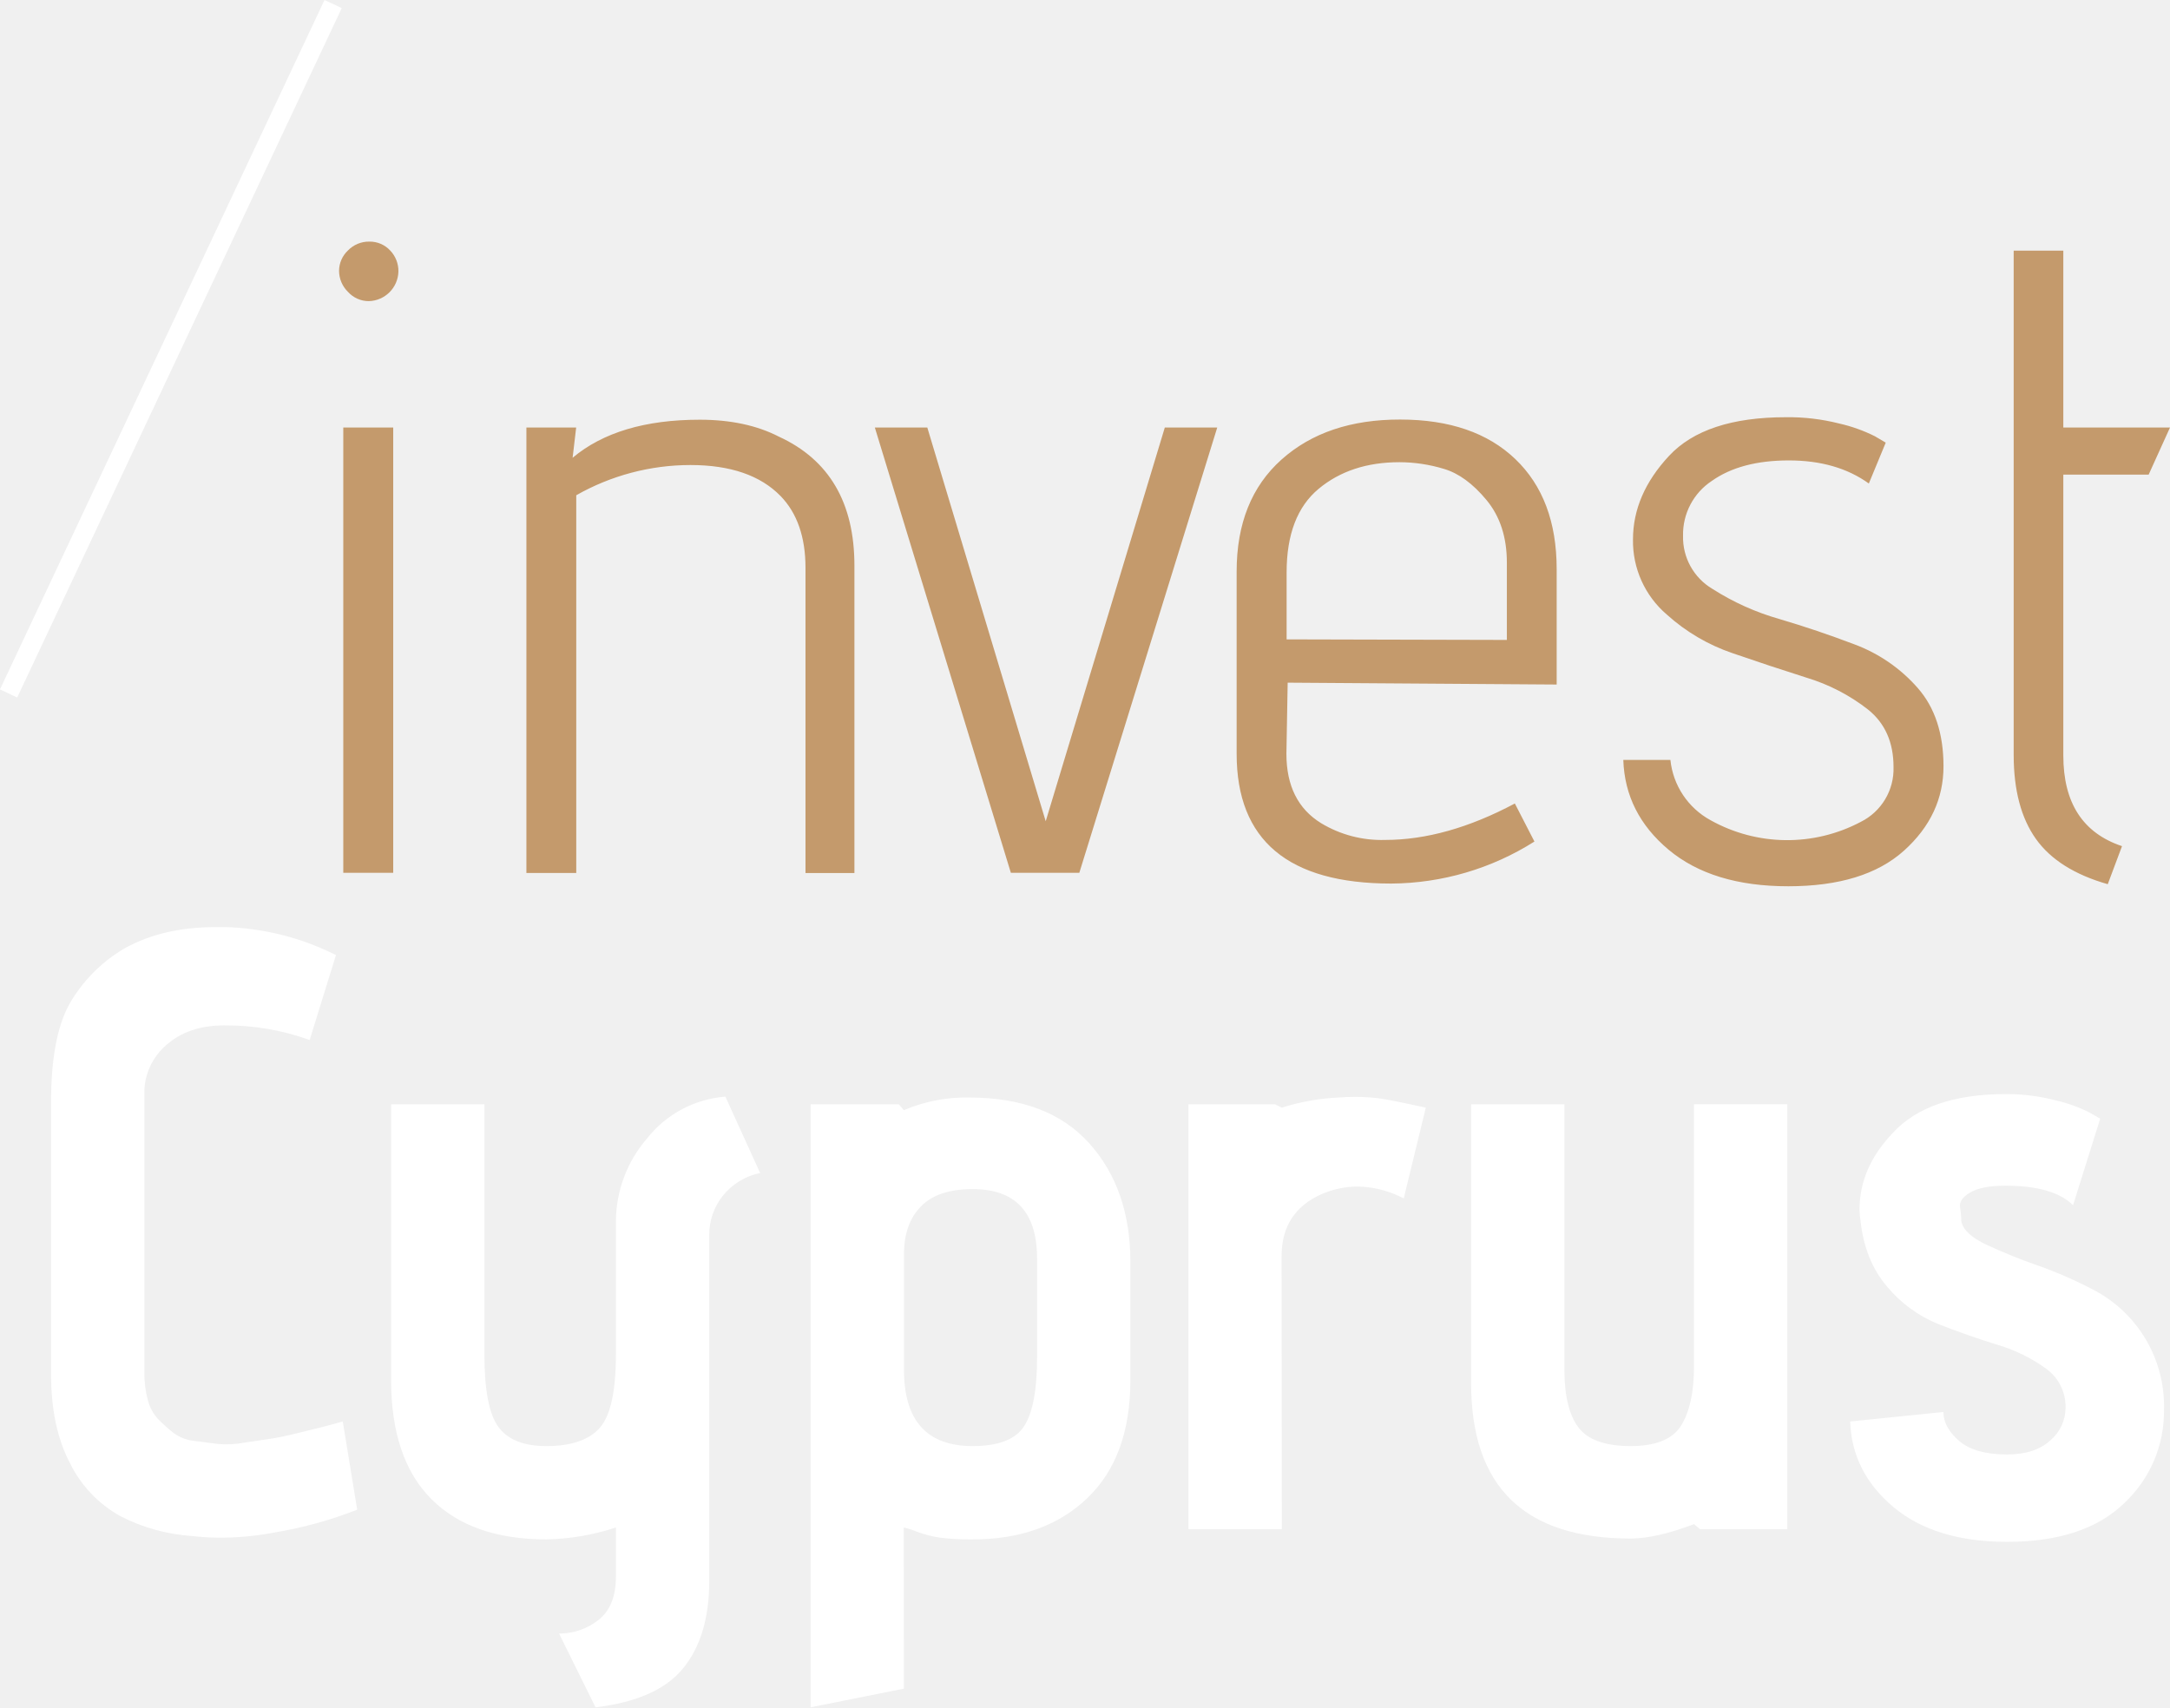
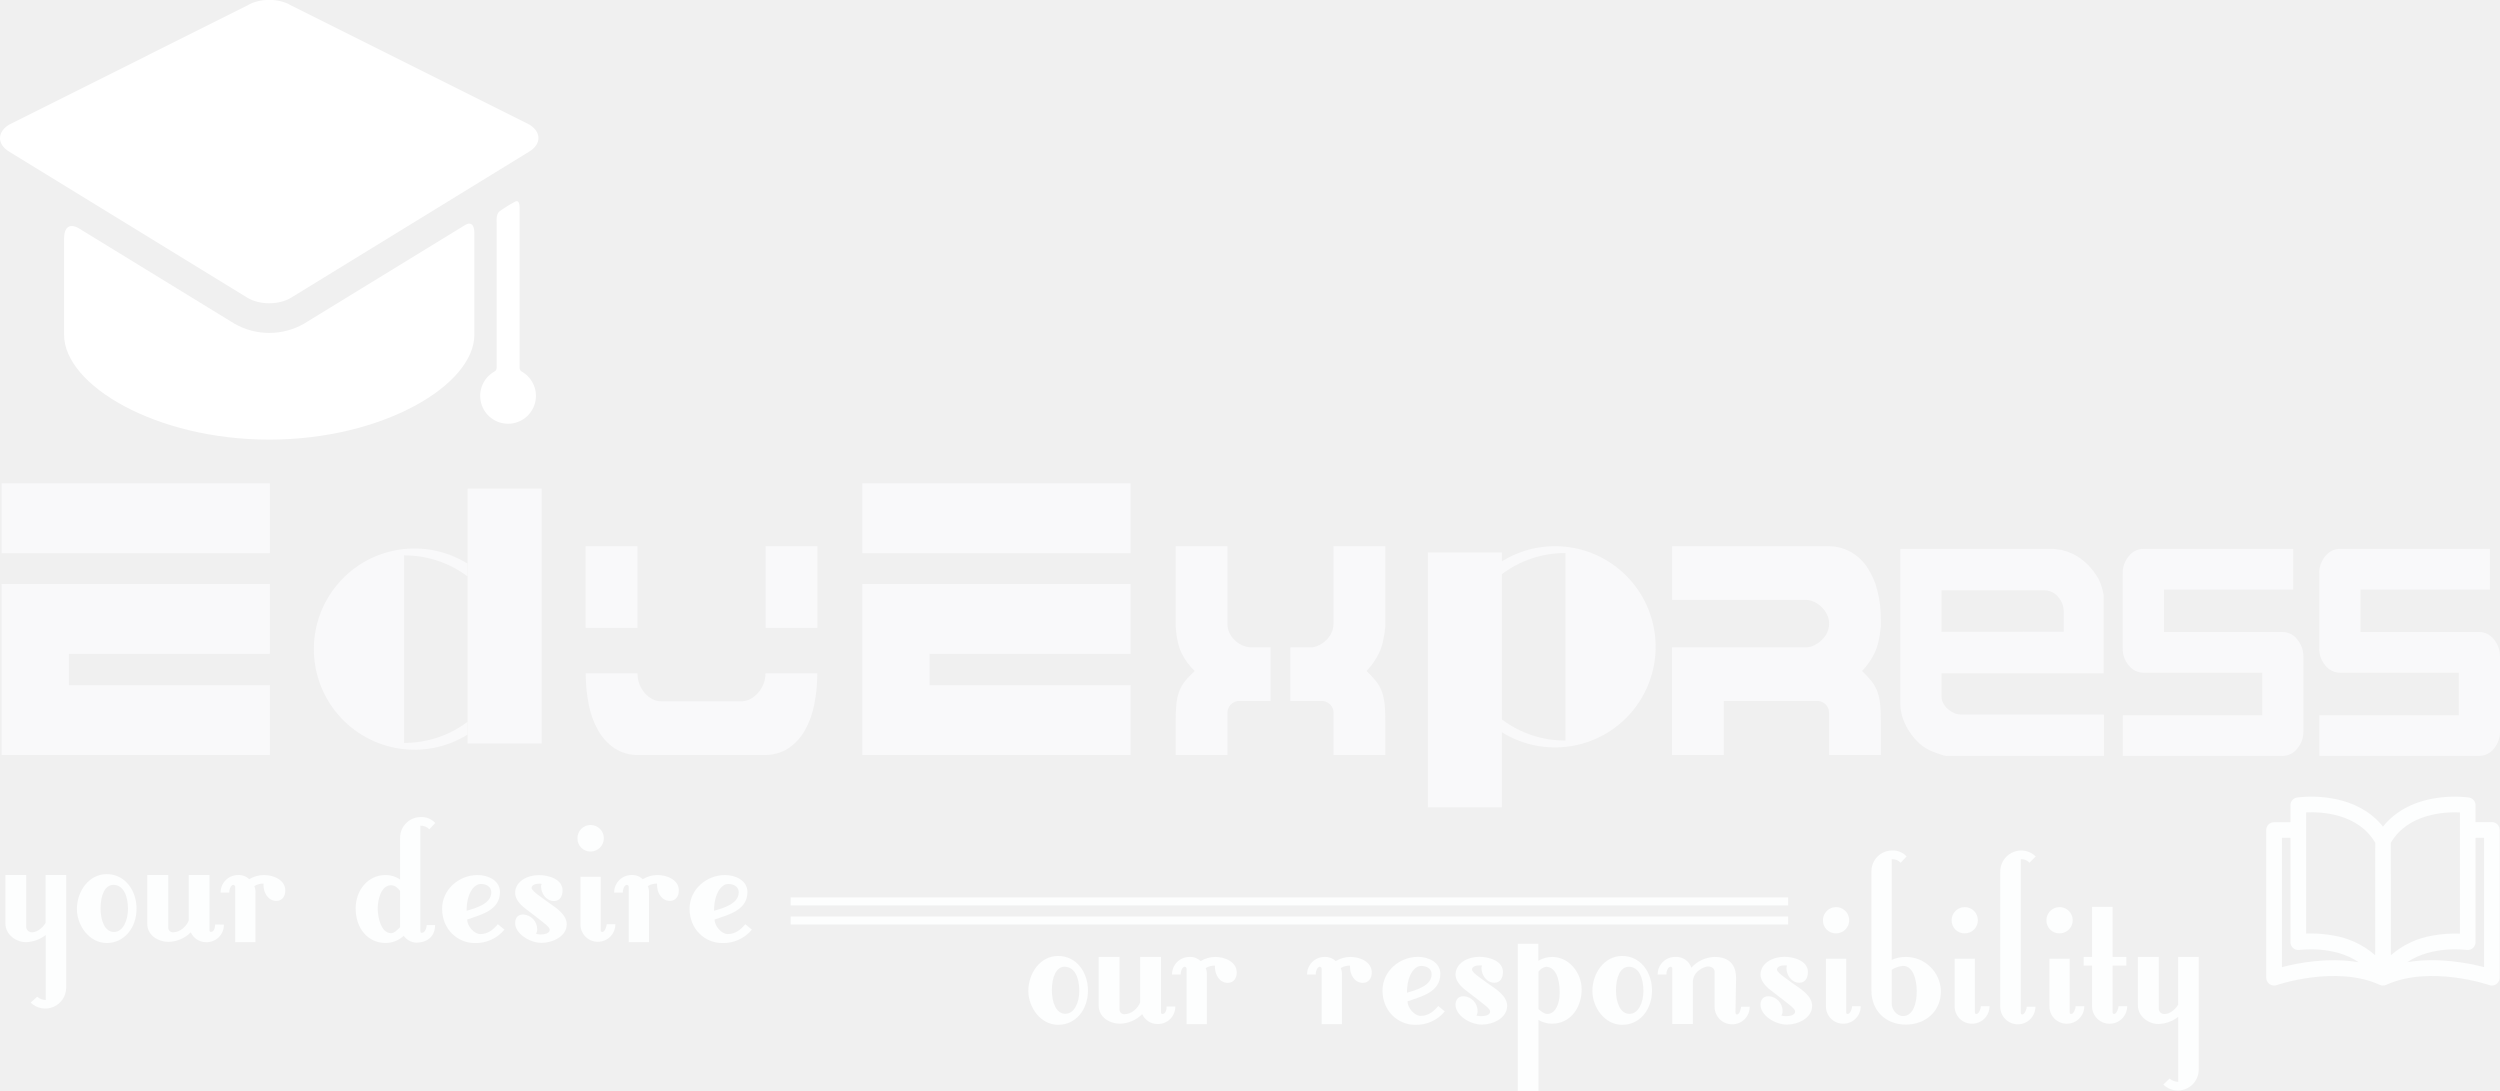
- <svg xmlns="http://www.w3.org/2000/svg" id="Layer_1" data-name="Layer 1" viewBox="0 0 513.23 403.85">
+ <svg xmlns="http://www.w3.org/2000/svg" id="Layer_1" data-name="Layer 1" viewBox="0 0 1013.32 442.13">
  <defs>
-     <style>.cls-1,.cls-3{fill:#fff}.cls-2{fill:#c49a6c}.cls-3{stroke:#fff;stroke-miterlimit:10;stroke-width:4.5px}</style>
+     <style>.cls-1{fill:#fdfefe;}.cls-2{fill:#fff;}.cls-3{fill:#f9f9fa;}</style>
  </defs>
-   <path class="cls-1" d="M81.07 336.24l3.41 20.87a98.21 98.21 0 0 1-19.66 5.41A68.9 68.9 0 0 1 52 363.73a58.28 58.28 0 0 1-6.62-.4 43.25 43.25 0 0 1-16.95-4.72 28.82 28.82 0 0 1-11.84-12.44q-4.52-8.52-4.51-21.16v-64.4q0-15.24 4.31-23.07a36 36 0 0 1 13.12-13.24q9-5 21.47-5h2.6a62.31 62.31 0 0 1 25.88 6.62L73.24 246A58.09 58.09 0 0 0 53 242.55q-8.43 0-13.64 4.62a14.85 14.85 0 0 0-5.22 11.63v65.8a24.37 24.37 0 0 0 .81 6.53 10.38 10.38 0 0 0 2.6 4.71 38.63 38.63 0 0 0 3.62 3.21 10.06 10.06 0 0 0 5 1.81c2.14.26 3.94.5 5.42.7a22.66 22.66 0 0 0 6.12-.3q3.9-.6 6.12-.91c1.46-.2 3.57-.63 6.31-1.3l5.72-1.41q1.6-.39 5.21-1.4zM140.85 403.85l-8.63-17.45a14.81 14.81 0 0 0 9.33-3.21q4.11-3.21 4.12-10.24v-11.63a56 56 0 0 1-16.46 2.81q-17.66 0-27.18-9.53t-9.53-28.19v-65.2h22.07v59.18q0 12.64 3.31 17.15t11.33 4.52q8.83 0 12.64-4.31t3.82-17.36v-31.5a30.16 30.16 0 0 1 7.33-19.56 26.17 26.17 0 0 1 18.56-9.93l8.22 18.06a15.27 15.27 0 0 0-8.93 5.52 14.78 14.78 0 0 0-3.11 9.12V374q0 13-6.12 20.56t-20.77 9.29zM213.78 399.44l-22.06 4.41V261.21h20.86l1.2 1.4a37.13 37.13 0 0 1 15.45-3q18.66 0 28.39 10.83t9.73 28.08v27.89q0 18.25-10.23 28T230 364.13a57.9 57.9 0 0 1-7.62-.4 27 27 0 0 1-5.52-1.41 18 18 0 0 0-3.11-1zm31.5-78.25v-23.47q0-16.44-15.25-16.45-8.22 0-12.23 4.11c-2.68 2.75-4 6.52-4 11.34V324q0 18.06 16.25 18.06c6.15 0 10.24-1.61 12.24-4.82s2.99-8.55 2.99-16.05zM303.16 361.72h-22.07V261.21h20.47l1.6.8a52.32 52.32 0 0 1 13.44-2.4c1.71-.11 1.77-.15 4-.15a46 46 0 0 1 5.62.35q2.81.39 11 2.2L332 283.48a24.22 24.22 0 0 0-10.83-2.81 21.59 21.59 0 0 0-8.63 1.81q-9.43 4.2-9.43 14.64zM422.73 361.72h-20.66l-1.41-1.2q-9 3.41-15 3.41-37.72 0-37.72-36.72v-66H370V324q0 9.24 3.31 13.64t12.34 4.42q9 0 12-4.92t3-13.94v-62h22.07zM437.58 336.24l22.06-2.24q0 3.62 3.71 6.83t11.34 3.21q6.62 0 10.23-3.32a10.16 10.16 0 0 0 3.61-7.72 11.07 11.07 0 0 0-4.71-9.33 37.84 37.84 0 0 0-11.54-5.61q-6.82-2.11-13.74-4.82a30.81 30.81 0 0 1-12.24-8.93q-5.3-6.18-6.3-15.82a15 15 0 0 1-.2-2.4q0-9.84 7.83-18.06 8.42-9.22 26.68-9.23a46.12 46.12 0 0 1 12 1.51 35 35 0 0 1 8 2.91l2.41 1.4-6.42 20.46q-4.62-4.6-16-4.61c-3.75 0-6.52.54-8.33 1.6s-2.61 2.25-2.4 3.51a21.85 21.85 0 0 1 .3 3.31q.6 3 5.91 5.52a129.59 129.59 0 0 0 12.14 4.92 99.56 99.56 0 0 1 13.64 6 31 31 0 0 1 16.25 28.08 29.67 29.67 0 0 1-9.43 22.17q-9.42 9.13-27.68 9.13-17.06 0-26.88-8.23t-10.24-20.24z" />
-   <path class="cls-2" d="M94.23 64.23a7.19 7.19 0 0 1-7 7 6.61 6.61 0 0 1-4.94-2.2 7 7 0 0 1-2.1-4.94 6.66 6.66 0 0 1 2.1-4.84 6.88 6.88 0 0 1 5.05-2.1 6.56 6.56 0 0 1 4.94 2.1 7 7 0 0 1 1.95 4.98zM93 206.46H81.19V101.13H93zM135.43 108.28q10.73-9 30.06-9 10.94 0 18.72 4 17.86 8.2 17.87 30.48v72.75h-11.57v-72.16q0-10.93-5.88-17-7.15-7.35-21.34-7.35a54.66 54.66 0 0 0-27 7.15v89.35H124.5V101.13h11.77zM255.27 206.46h-16.19l-32.17-105.33h12.41l28 93.13 28.17-93.13h12.4zM327.59 198.68q14.51 0 30.69-8.62l4.63 9a64 64 0 0 1-33.85 9.94q-36.58 0-36.58-30.7v-43.11q0-17 10.62-26.49t28.06-9.46q17.46 0 27.23 9.35t9.78 26v27.33l-63.62-.44-.3 16.83q0 11.35 8.2 16.4a27.66 27.66 0 0 0 15.14 3.97zm28.8-47.31v-18.29q0-9-4.83-14.82t-10.09-7.36a36.5 36.5 0 0 0-10.47-1.57q-11.56 0-19.13 6.3t-7.57 19.77v15.84zM383.93 179.76h11.14a18.41 18.41 0 0 0 9.47 14.24 37.19 37.19 0 0 0 35.53.42 14 14 0 0 0 7.77-13q0-8.72-6-13.56a44.46 44.46 0 0 0-14.61-7.57q-8.62-2.73-17.45-5.78a44.6 44.6 0 0 1-15.56-9.14 22.87 22.87 0 0 1-8-17.77q0-10.61 8.52-19.76t27.65-9.15a48.67 48.67 0 0 1 12.61 1.49 37.15 37.15 0 0 1 8.41 3l2.59 1.52-4 9.67q-7.57-5.46-18.92-5.46t-18.19 4.83a15.17 15.17 0 0 0-6.83 13 14.18 14.18 0 0 0 6.94 12.55 59.68 59.68 0 0 0 15.87 7.14q8.93 2.64 17.76 6a37.11 37.11 0 0 1 14.93 10.3q6.09 6.93 6.1 18.5t-9.36 20q-9.36 8.4-27.33 8.41T394.65 201q-10.3-8.62-10.72-21.24zM501.88 200.15l-3.37 9q-11.77-3.36-17-10.72t-5.25-19.76V59.29H488v41.84h25.23l-5.05 11.14H488v66.44q0 16.81 13.88 21.44z" />
-   <path class="cls-3" d="M78.79.96L2.03 164.03" />
+   <path class="cls-1" d="M35.28,505.28v19.34c-.6,1.33-3,3.87-5.43,3.87a2.28,2.28,0,0,1-2.42-2.06V505.28H19V525c0,4.35,4.23,7.49,8.34,7.49a13.61,13.61,0,0,0,8-2.9v26.35a5.69,5.69,0,0,1-3.5-1.33L29.24,557a8.47,8.47,0,0,0,14.38-5.93v-45.8Z" transform="translate(-16.8 -150.61)" />
+   <path class="cls-1" d="M60.06,504.92c-7.38,0-12.09,7.13-12.09,14.14,0,6.65,5,13.78,12.09,13.78s12.08-6.17,12.08-13.9C72.14,511.45,67.43,504.92,60.06,504.92ZM63,528.37c-3.75,0-5.44-4.72-5.44-9.55,0-5.2,1.69-9.55,5.19-9.55,4,0,5.93,4.35,5.93,9.79C68.64,523.65,66.7,528.37,63,528.37Z" transform="translate(-16.8 -150.61)" />
+   <path class="cls-1" d="M104,525.34c0,1.58-.6,3-1.69,3a.57.57,0,0,1-.6-.61V505.28H93.29v18.49c-.85,2.18-3.39,4.72-6.29,4.72a1.9,1.9,0,0,1-2-1.7V505.28H76.49V525c0,4.71,4.35,7.37,8.7,7.37a13.16,13.16,0,0,0,8.94-3.86,6.79,6.79,0,0,0,6.17,4,7,7,0,0,0,7.25-7.13Z" transform="translate(-16.8 -150.61)" />
+   <path class="cls-1" d="M123.74,505.28a11.56,11.56,0,0,0-5.92,1.7,6.1,6.1,0,0,0-4.47-1.7,7.07,7.07,0,0,0-7.13,7.13h3.5c0-1.93,1-3.14,1.57-3.14a.83.83,0,0,1,.85.85v22.35h8.22V512.29a6.16,6.16,0,0,0-.49-2.53,6.66,6.66,0,0,1,3.75-1v.72c0,2.9,1.81,6.29,5.2,6.29,2.41,0,3.62-1.94,3.62-4.23C132.44,507.46,128,505.28,123.74,505.28Z" transform="translate(-16.8 -150.61)" />
+   <path class="cls-1" d="M187.67,528.73c-.37,0-.49-.49-.49-.73V485.29a4.74,4.74,0,0,1,3.63,1.45l2.41-2.54a7.5,7.5,0,0,0-5.8-2.42,8.4,8.4,0,0,0-8.45,8.46V507.1a10.4,10.4,0,0,0-5.93-1.82c-7,0-12.08,6.05-12.08,13.54,0,8.22,5.08,14,12.08,14a10.56,10.56,0,0,0,7.38-2.9,6.71,6.71,0,0,0,5,2.78c4.71,0,7.73-2.66,7.73-7.13h-3.38C189.72,526.92,189,528.73,187.67,528.73Zm-8.7-2.3c-1.21,1.21-2.42,2.42-3.63,2.42-4.11,0-5.44-6.41-5.44-10,0-3.26,1.21-9.43,5.44-9.43,1.57,0,2.78,1.21,3.63,2.3Z" transform="translate(-16.8 -150.61)" />
+   <path class="cls-1" d="M218.6,525.22c-1.93,2.3-4.11,4-7.13,4-2.41,0-5.31-3.14-5.31-5.92,5.67-1.93,13.29-3.75,13.29-11.12,0-4.71-4.84-6.89-9.07-6.89-7.49,0-14.38,5.81-14.38,13.66,0,8.34,6.29,13.9,13.18,13.9a15,15,0,0,0,12.08-5.44Zm-6.89-16.31c2.06,0,4.23,1,4.23,3.38,0,4.72-6.4,6.41-10,7.5C205.91,512.9,208.81,508.91,211.71,508.91Z" transform="translate(-16.8 -150.61)" />
+   <path class="cls-1" d="M239.27,516.52l-4-2.9c-1.33-1-3-2.29-3-3.14,0-1.33,1.93-1.69,3-1.69a3.41,3.41,0,0,1,1.09.12,1.59,1.59,0,0,0-.25,1c0,2.78,2.06,5.92,5.2,5.92,2.54,0,3.5-2.06,3.5-4.35,0-4.59-5.8-6.17-9.54-6.17-4.71,0-9.67,2.54-9.67,7.26,0,2.17,1.69,4.47,4.11,6.28l5.2,4c2.41,1.93,4.71,3.5,4.71,4.59,0,1.69-2.54,1.93-3.75,1.93a9.36,9.36,0,0,1-1.81-.24,3.56,3.56,0,0,0,.48-1.93,6,6,0,0,0-5.68-5.92c-2.41,0-3.26,1.69-3.26,3.5,0,4.11,5.68,8,10.76,8,4.23,0,10.15-2.54,10.15-7.5C246.52,521.24,242.17,518.58,239.27,516.52Z" transform="translate(-16.8 -150.61)" />
+   <path class="cls-1" d="M262.71,525.22c0,.85-.73,3.15-1.81,3.15a.58.58,0,0,1-.61-.61V506h-8.21v19.21a7,7,0,0,0,7,7.13,7.06,7.06,0,0,0,7.13-7.13ZM256.18,485a5.31,5.31,0,0,0-5.31,5.44,5.21,5.21,0,0,0,5.31,5.32,5.38,5.38,0,0,0,0-10.76Z" transform="translate(-16.8 -150.61)" />
+   <path class="cls-1" d="M283.25,505.28a11.56,11.56,0,0,0-5.92,1.7,6.1,6.1,0,0,0-4.47-1.7,7.07,7.07,0,0,0-7.13,7.13h3.5c0-1.93,1-3.14,1.58-3.14a.83.83,0,0,1,.84.85v22.35h8.22V512.29a6.31,6.31,0,0,0-.48-2.53,6.61,6.61,0,0,1,3.74-1v.72c0,2.9,1.81,6.29,5.2,6.29,2.41,0,3.62-1.94,3.62-4.23C292,507.46,287.48,505.28,283.25,505.28Z" transform="translate(-16.8 -150.61)" />
+   <path class="cls-1" d="M318.9,525.22c-1.93,2.3-4.11,4-7.13,4-2.42,0-5.32-3.14-5.32-5.92,5.68-1.93,13.3-3.75,13.3-11.12,0-4.71-4.84-6.89-9.07-6.89-7.49,0-14.38,5.81-14.38,13.66,0,8.34,6.29,13.9,13.18,13.9a15,15,0,0,0,12.08-5.44ZM312,508.91c2.06,0,4.23,1,4.23,3.38,0,4.72-6.4,6.41-10,7.5C306.21,512.9,309.11,508.91,312,508.91Z" transform="translate(-16.8 -150.61)" />
+   <path class="cls-1" d="M445.69,566c-7.13,0-12.08-7.13-12.08-13.77,0-7,4.71-14.14,12.08-14.14s12.09,6.52,12.09,14C457.78,559.87,452.82,566,445.69,566Zm2.66-23.56c-3.5,0-5.2,4.35-5.2,9.55,0,4.83,1.7,9.54,5.44,9.54s5.68-4.71,5.68-9.3C454.27,546.82,452.34,542.47,448.35,542.47Z" transform="translate(-16.8 -150.61)" />
+   <path class="cls-1" d="M485.93,565.67a6.77,6.77,0,0,1-6.16-4,13.16,13.16,0,0,1-8.94,3.87c-4.35,0-8.7-2.66-8.7-7.37v-19.7h8.45V560a1.9,1.9,0,0,0,2.06,1.69c2.9,0,5.44-2.53,6.28-4.71V538.48h8.46V561a.56.56,0,0,0,.61.6c1.08,0,1.69-1.45,1.69-3h3.5A7,7,0,0,1,485.93,565.67Z" transform="translate(-16.8 -150.61)" />
+   <path class="cls-1" d="M509.25,542.71V542a6.71,6.71,0,0,0-3.74,1,6.36,6.36,0,0,1,.48,2.54v20.18h-8.22V543.31a.82.82,0,0,0-.84-.84c-.61,0-1.57,1.21-1.57,3.14h-3.51a7.06,7.06,0,0,1,7.13-7.13,6.08,6.08,0,0,1,4.47,1.69,11.58,11.58,0,0,1,5.93-1.69c4.22,0,8.7,2.18,8.7,6.29,0,2.29-1.21,4.22-3.63,4.22C511.07,549,509.25,545.61,509.25,542.71Z" transform="translate(-16.8 -150.61)" />
+   <path class="cls-1" d="M564,542.71V542a6.74,6.74,0,0,0-3.75,1,6.36,6.36,0,0,1,.48,2.54v20.18h-8.21V543.31a.83.83,0,0,0-.85-.84c-.61,0-1.57,1.21-1.57,3.14h-3.51a7.07,7.07,0,0,1,7.13-7.13,6.1,6.1,0,0,1,4.48,1.69,11.52,11.52,0,0,1,5.92-1.69c4.23,0,8.7,2.18,8.7,6.29,0,2.29-1.21,4.22-3.63,4.22C565.81,549,564,545.61,564,542.71Z" transform="translate(-16.8 -150.61)" />
+   <path class="cls-1" d="M590.34,566c-6.89,0-13.17-5.56-13.17-13.89,0-7.86,6.88-13.66,14.38-13.66,4.23,0,9.06,2.18,9.06,6.89,0,7.37-7.61,9.18-13.29,11.12,0,2.78,2.9,5.92,5.31,5.92,3,0,5.2-1.69,7.13-4l2.66,2.18A15,15,0,0,1,590.34,566Zm-3.26-13c3.62-1.08,10-2.78,10-7.49,0-2.42-2.17-3.38-4.22-3.38C590,542.11,587.08,546.09,587.08,553Z" transform="translate(-16.8 -150.61)" />
+   <path class="cls-1" d="M617.53,565.91c-5.08,0-10.76-3.86-10.76-8,0-1.82.85-3.51,3.26-3.51a6,6,0,0,1,5.68,5.92,3.59,3.59,0,0,1-.48,1.94,9.36,9.36,0,0,0,1.81.24c1.21,0,3.75-.24,3.75-1.93,0-1.09-2.3-2.66-4.71-4.6l-5.2-4c-2.42-1.82-4.11-4.11-4.11-6.29,0-4.71,5-7.25,9.67-7.25,3.75,0,9.55,1.57,9.55,6.16,0,2.3-1,4.35-3.51,4.35-3.14,0-5.19-3.14-5.19-5.92a1.61,1.61,0,0,1,.24-1,3.41,3.41,0,0,0-1.09-.12c-1.09,0-3,.36-3,1.69,0,.84,1.69,2.17,3,3.14l4,2.9c2.9,2,7.25,4.71,7.25,8.7C627.68,563.37,621.76,565.91,617.53,565.91Z" transform="translate(-16.8 -150.61)" />
+   <path class="cls-1" d="M640.37,564v28.76H632V533.16h8.34v6.89a10.94,10.94,0,0,1,5.55-1.57c7,0,12,6.53,12,13.17,0,7.13-4.35,13.9-12.09,13.9A10.85,10.85,0,0,1,640.37,564Zm3-21.51a4.76,4.76,0,0,0-3,2v15.11c1,.84,2.29,2,3.62,2,3.14,0,5-4,5-8.58C649,546.58,647,542.47,643.39,542.47Z" transform="translate(-16.8 -150.61)" />
+   <path class="cls-1" d="M674.32,566c-7.13,0-12.08-7.13-12.08-13.77,0-7,4.71-14.14,12.08-14.14s12.09,6.52,12.09,14C686.41,559.87,681.45,566,674.32,566ZM677,542.47c-3.5,0-5.2,4.35-5.2,9.55,0,4.83,1.7,9.54,5.44,9.54s5.68-4.71,5.68-9.3C682.9,546.82,681,542.47,677,542.47Z" transform="translate(-16.8 -150.61)" />
+   <path class="cls-1" d="M718.91,565.79a7.06,7.06,0,0,1-7.13-7.13V544.52c0-1.45-1.33-2.17-2.66-2.17-1.57,0-6.16,1.93-6.16,6.4v16.92h-8.34V543.19a.64.64,0,0,0-.72-.72c-1,0-1.69,1.81-1.69,3.14H688.7a7.06,7.06,0,0,1,7.13-7.13,6.45,6.45,0,0,1,6.53,4.35,13.28,13.28,0,0,1,9.42-4.35c7.5,0,8.7,5.08,8.7,8.58,0,3-.24,11.24-.24,13.9,0,.72.37.84.61.84,1.08,0,1.57-2.29,1.69-3.14H726A7.06,7.06,0,0,1,718.91,565.79Z" transform="translate(-16.8 -150.61)" />
+   <path class="cls-1" d="M741.15,565.91c-5.08,0-10.76-3.86-10.76-8,0-1.82.85-3.51,3.26-3.51a6,6,0,0,1,5.68,5.92,3.59,3.59,0,0,1-.48,1.94,9.36,9.36,0,0,0,1.81.24c1.21,0,3.75-.24,3.75-1.93,0-1.09-2.3-2.66-4.72-4.6l-5.19-4c-2.42-1.82-4.11-4.11-4.11-6.29,0-4.71,5-7.25,9.67-7.25,3.74,0,9.54,1.57,9.54,6.16,0,2.3-1,4.35-3.5,4.35-3.14,0-5.2-3.14-5.2-5.92a1.56,1.56,0,0,1,.25-1,3.41,3.41,0,0,0-1.09-.12c-1.09,0-3,.36-3,1.69,0,.84,1.69,2.17,3,3.14l4,2.9c2.9,2,7.25,4.71,7.25,8.7C751.3,563.37,745.38,565.91,741.15,565.91Z" transform="translate(-16.8 -150.61)" />
+   <path class="cls-1" d="M761,528.93a5.2,5.2,0,0,1-5.31-5.31,5.32,5.32,0,1,1,5.31,5.31Zm2.9,36.62a7,7,0,0,1-7-7.13V539.21h8.21V561a.57.57,0,0,0,.61.6c1.09,0,1.81-2.29,1.81-3.14H771A7.06,7.06,0,0,1,763.86,565.55Z" transform="translate(-16.8 -150.61)" />
+   <path class="cls-1" d="M789.24,565.91c-8.1,0-13.9-5.68-13.9-13.77V503.8a8.41,8.41,0,0,1,8.46-8.46,7.46,7.46,0,0,1,5.8,2.42l-2.41,2.53a4.77,4.77,0,0,0-3.63-1.45v40.85a13.82,13.82,0,0,1,5.8-1.21,14.19,14.19,0,0,1,14.14,13.9C803.5,560.6,797.22,565.91,789.24,565.91Zm-1.09-23.8a10.35,10.35,0,0,0-4.59,1.57v13.77c0,2.18,1.93,5,4.59,5,4,0,5.56-5,5.56-10S792.14,542.11,788.15,542.11Z" transform="translate(-16.8 -150.61)" />
+   <path class="cls-1" d="M813.17,528.93a5.21,5.21,0,0,1-5.32-5.31,5.32,5.32,0,1,1,5.32,5.31Zm2.9,36.62a7,7,0,0,1-7-7.13V539.21h8.21V561a.57.57,0,0,0,.61.6c1.09,0,1.81-2.29,1.81-3.14h3.51A7.07,7.07,0,0,1,816.07,565.55Z" transform="translate(-16.8 -150.61)" />
+   <path class="cls-1" d="M839.39,500.29a4.49,4.49,0,0,0-3.5-1.45V561.2a.57.57,0,0,0,.6.6c1,0,1.81-2.29,1.81-3.14h3.51a7.13,7.13,0,0,1-14.26,0V503.8a8.56,8.56,0,0,1,8.46-8.46,8.43,8.43,0,0,1,5.92,2.42Z" transform="translate(-16.8 -150.61)" />
+   <path class="cls-1" d="M851.59,528.93a5.2,5.2,0,0,1-5.31-5.31,5.32,5.32,0,1,1,5.31,5.31Zm2.9,36.62a7,7,0,0,1-7-7.13V539.21h8.21V561a.57.57,0,0,0,.61.6c1.08,0,1.81-2.29,1.81-3.14h3.5A7.06,7.06,0,0,1,854.49,565.55Z" transform="translate(-16.8 -150.61)" />
+   <path class="cls-1" d="M871.9,565.55a7.06,7.06,0,0,1-7.13-7.13V542h-3.39v-3.51h3.39v-20.3h8.33v20.3h5.56V542H873.1v19a.57.57,0,0,0,.61.6c1,0,1.81-2.41,1.81-3.14H879A7.07,7.07,0,0,1,871.9,565.55Z" transform="translate(-16.8 -150.61)" />
+   <path class="cls-1" d="M899.57,592.62a8.41,8.41,0,0,1-5.92-2.42l2.53-2.41a5.72,5.72,0,0,0,3.51,1.33V562.77a13.74,13.74,0,0,1-8,2.9c-4.11,0-8.34-3.14-8.34-7.49v-19.7h8.46v21.15a2.27,2.27,0,0,0,2.42,2c2.42,0,4.83-2.53,5.44-3.86V538.48H908v45.8A8.46,8.46,0,0,1,899.57,592.62Z" transform="translate(-16.8 -150.61)" />
+   <rect class="cls-1" x="320.49" y="363.75" width="404.3" height="3.24" />
+   <rect class="cls-1" x="320.49" y="371.47" width="404.3" height="3.24" />
+   <path class="cls-1" d="M1026.85,483.84h-6.64V477a3.17,3.17,0,0,0-2.7-3.14,48.74,48.74,0,0,0-14.52.44c-8.68,1.58-15.6,5.47-20.3,11.36-4.69-5.89-11.61-9.78-20.29-11.36a48.74,48.74,0,0,0-14.52-.44,3.17,3.17,0,0,0-2.7,3.14v6.87h-6.64a3.18,3.18,0,0,0-3.18,3.18v59.85a3.17,3.17,0,0,0,1.34,2.59,3.2,3.2,0,0,0,2.89.42c.23-.09,24-8.21,41.79-.12a3.1,3.1,0,0,0,2.63,0c17.7-8.07,41.56,0,41.79.12a3.44,3.44,0,0,0,1,.17,3.19,3.19,0,0,0,3.18-3.18V487a3.18,3.18,0,0,0-3.18-3.18Zm-85.13,58.78V490.19h3.46V532.5a3.16,3.16,0,0,0,1.1,2.4,3.2,3.2,0,0,0,2.54.74c.17,0,14-1.92,24,5-12.41-2.13-24.84.33-31.15,2Zm37.8-4.85a34.32,34.32,0,0,0-17.12-8,50.19,50.19,0,0,0-8.85-.78c-.73,0-1.41,0-2,0V479.89c6.1-.28,21,.38,28,12.3Zm6.35-45.58c7-11.87,21.88-12.55,28-12.29v49.15a51,51,0,0,0-10.87.74,34.32,34.32,0,0,0-17.12,8Zm6.63,48.45c10.09-6.92,23.89-5,24.06-5a3.18,3.18,0,0,0,3.65-3.14V490.19h3.46v52.43c-6.31-1.65-18.74-4.11-31.17-2Zm0,0" transform="translate(-16.8 -150.61)" />
+   <path class="cls-2" d="M139.93,281.87a28.42,28.42,0,0,1-28,0L48.5,243s-5.73-3.51-5.73,4.44v38.84c0,20.46,37.23,42.52,83.15,42.52s83.15-22.06,83.15-42.52v-41c0-6.38-4.07-3.26-4.07-3.26Zm0,0" transform="translate(-16.8 -150.61)" />
+   <path class="cls-2" d="M231.4,212c4.87-3,4.87-7.88,0-10.87l-96.62-48.31c-4.87-3-12.84-3-17.72,0L20.45,201.16c-4.87,3-4.87,7.88,0,10.87l96.61,59.25c4.88,3,12.85,3,17.72,0" transform="translate(-16.8 -150.61)" />
+   <path class="cls-2" d="M227.4,299.86V234.42s0-3.1-1.79-2.08a52.5,52.5,0,0,0-6.37,3.95c-1.47,1.28-1.14,4.15-1.14,4.15v59.42a1.74,1.74,0,0,1-1.07,1.45,11.3,11.3,0,1,0,11.4,0,1.68,1.68,0,0,1-1-1.42Zm0,0" transform="translate(-16.8 -150.61)" />
+   <path class="cls-3" d="M206.34,384.27v-5.18a40.78,40.78,0,1,0,0,69.25v-5.18a42.47,42.47,0,0,1-25.77,8.57v-76A42.47,42.47,0,0,1,206.34,384.27Z" transform="translate(-16.8 -150.61)" />
+   <rect class="cls-3" x="189.54" y="198.05" width="30.01" height="103.31" />
+   <path class="cls-3" d="M625.56,442.23v5.18a40.78,40.78,0,1,0,0-69.26v5.18a42.53,42.53,0,0,1,25.77-8.56v76A42.46,42.46,0,0,1,625.56,442.23Z" transform="translate(-16.8 -150.61)" />
+   <rect class="cls-3" x="578.75" y="223.92" width="30.01" height="103.31" />
+   <path class="cls-3" d="M126.18,374.83H17.44V346.51H126.18ZM17.44,456.64V387.33H126.18v28.32H44.71v12.68h81.47v28.31Z" transform="translate(-16.8 -150.61)" />
+   <path class="cls-3" d="M275.17,372v33.11h-21V372Zm.67,84.64a17.41,17.41,0,0,1-9.94-2.73,21.5,21.5,0,0,1-6.68-7.28,34.57,34.57,0,0,1-3.8-10.54,63.23,63.23,0,0,1-1.21-12.55h21A11.42,11.42,0,0,0,276,428a13.2,13.2,0,0,0,2.2,3.6,10,10,0,0,0,3.07,2.41,8,8,0,0,0,3.61.86h32.44a7.67,7.67,0,0,0,3.47-.86,10.73,10.73,0,0,0,3.14-2.41,12.46,12.46,0,0,0,2.27-3.6,11.42,11.42,0,0,0,.87-4.47h21a63.23,63.23,0,0,1-1.21,12.55,34.83,34.83,0,0,1-3.8,10.54,21.5,21.5,0,0,1-6.68,7.28,17.44,17.44,0,0,1-9.94,2.73Zm51.27-51.53V372h21v33.11Z" transform="translate(-16.8 -150.61)" />
+   <path class="cls-3" d="M475.07,374.83H366.32V346.51H475.07ZM366.32,456.64V387.33H475.07v28.32H393.6v12.68h81.47v28.31Z" transform="translate(-16.8 -150.61)" />
+   <path class="cls-3" d="M514.32,439.56v17.08h-21V442.76q0-3.74.27-6.54a21,21,0,0,1,1.07-5.07,15.42,15.42,0,0,1,2.33-4.28,32.8,32.8,0,0,1,4.08-4.27,25.92,25.92,0,0,1-5.21-7q-2-3.93-2.54-11V372h21v31.38a8.79,8.79,0,0,0,2.87,6.6,10,10,0,0,0,6.08,3h8.54v21.76H518.6a5,5,0,0,0-3.08,1.6A4.64,4.64,0,0,0,514.32,439.56Zm43,0a4.64,4.64,0,0,0-1.2-3.21,5,5,0,0,0-3.07-1.6H539.82V413h8.68a8.56,8.56,0,0,0,3.07-.94,10.82,10.82,0,0,0,2.87-2.07,10.57,10.57,0,0,0,2.07-2.93,8.43,8.43,0,0,0,.8-3.67V372h21v32.58c-.45,4.72-1.33,8.39-2.67,11a29,29,0,0,1-4.94,7,37.71,37.71,0,0,1,3.94,4.27,15.72,15.72,0,0,1,2.34,4.28,21.53,21.53,0,0,1,1.06,5.07q.27,2.8.27,6.54v13.88h-21Z" transform="translate(-16.8 -150.61)" />
+   <path class="cls-3" d="M757,436.35a5,5,0,0,0-3.07-1.6H715.51v21.89h-21V413h54.74a8.13,8.13,0,0,0,3.13-.94,12.5,12.5,0,0,0,2.87-2.07,10,10,0,0,0,2.14-2.93,8.43,8.43,0,0,0,.8-3.67,8.23,8.23,0,0,0-.87-3.74,10.88,10.88,0,0,0-2.27-3.07A10.65,10.65,0,0,0,752,394.5a8.07,8.07,0,0,0-3.27-.74h-54.2V372h63a18.78,18.78,0,0,1,9.21,2.21,19.76,19.76,0,0,1,6.75,6.14,30,30,0,0,1,4.2,9.41,45.7,45.7,0,0,1,1.47,11.88v2.94q-.68,7.08-2.67,11a29,29,0,0,1-4.94,7,38.67,38.67,0,0,1,3.94,4.27,15.42,15.42,0,0,1,2.33,4.28,21,21,0,0,1,1.07,5.07q.27,2.8.27,6.54v13.88h-21V439.56A4.64,4.64,0,0,0,757,436.35Z" transform="translate(-16.8 -150.61)" />
+   <path class="cls-3" d="M869.57,457H805.76a6.11,6.11,0,0,1-1.61-.33c-.71-.22-1.44-.47-2.2-.73s-1.45-.54-2.07-.8l-1.2-.54a17.75,17.75,0,0,1-4.81-3.54,26,26,0,0,1-3.67-4.74,22.26,22.26,0,0,1-2.33-5.2,16.69,16.69,0,0,1-.8-4.81V373.07h62.07a2.1,2.1,0,0,1,.4.07,2.5,2.5,0,0,0,.54.07c.53.09,1.07.15,1.6.2a4.94,4.94,0,0,1,1.47.33c.62.18,1.24.38,1.87.6s1.24.47,1.87.73a20.61,20.61,0,0,1,3.6,2.21,22.75,22.75,0,0,1,3.47,3.2,27.89,27.89,0,0,1,2.81,3.74,15.35,15.35,0,0,1,1.73,3.8,15.84,15.84,0,0,1,.6,2.07c.22.94.34,1.45.34,1.54v31.91H803.75v9.27a5.88,5.88,0,0,0,.74,2.91,8.34,8.34,0,0,0,1.86,2.32,9.48,9.48,0,0,0,2.53,1.59,6.6,6.6,0,0,0,2.6.59h58.09Zm-16.29-50.33V398.3a8.74,8.74,0,0,0-2.26-5.74,7.19,7.19,0,0,0-5.73-2.67H803.75v16.82Z" transform="translate(-16.8 -150.61)" />
+   <path class="cls-3" d="M885.69,373.07H946.3V389.6H893.93v17.17H942a7.5,7.5,0,0,1,5.93,3,10.64,10.64,0,0,1,2.5,7v30.29a10.51,10.51,0,0,1-2.5,7A7.56,7.56,0,0,1,942,457H877.22V440.52h56.54V423.29H885.69a7.59,7.59,0,0,1-6-2.92,10.46,10.46,0,0,1-2.5-7V383a10.5,10.5,0,0,1,2.5-7A7.59,7.59,0,0,1,885.69,373.07Z" transform="translate(-16.8 -150.61)" />
+   <path class="cls-3" d="M965.34,373.07H1026V389.6H973.58v17.17h48.12a7.52,7.52,0,0,1,5.93,3,10.63,10.63,0,0,1,2.49,7v30.29a10.51,10.51,0,0,1-2.49,7,7.57,7.57,0,0,1-5.93,2.92H956.88V440.52h56.53V423.29H965.34a7.6,7.6,0,0,1-6-2.92,10.51,10.51,0,0,1-2.49-7V383a10.54,10.54,0,0,1,2.49-7A7.6,7.6,0,0,1,965.34,373.07Z" transform="translate(-16.8 -150.61)" />
</svg>
